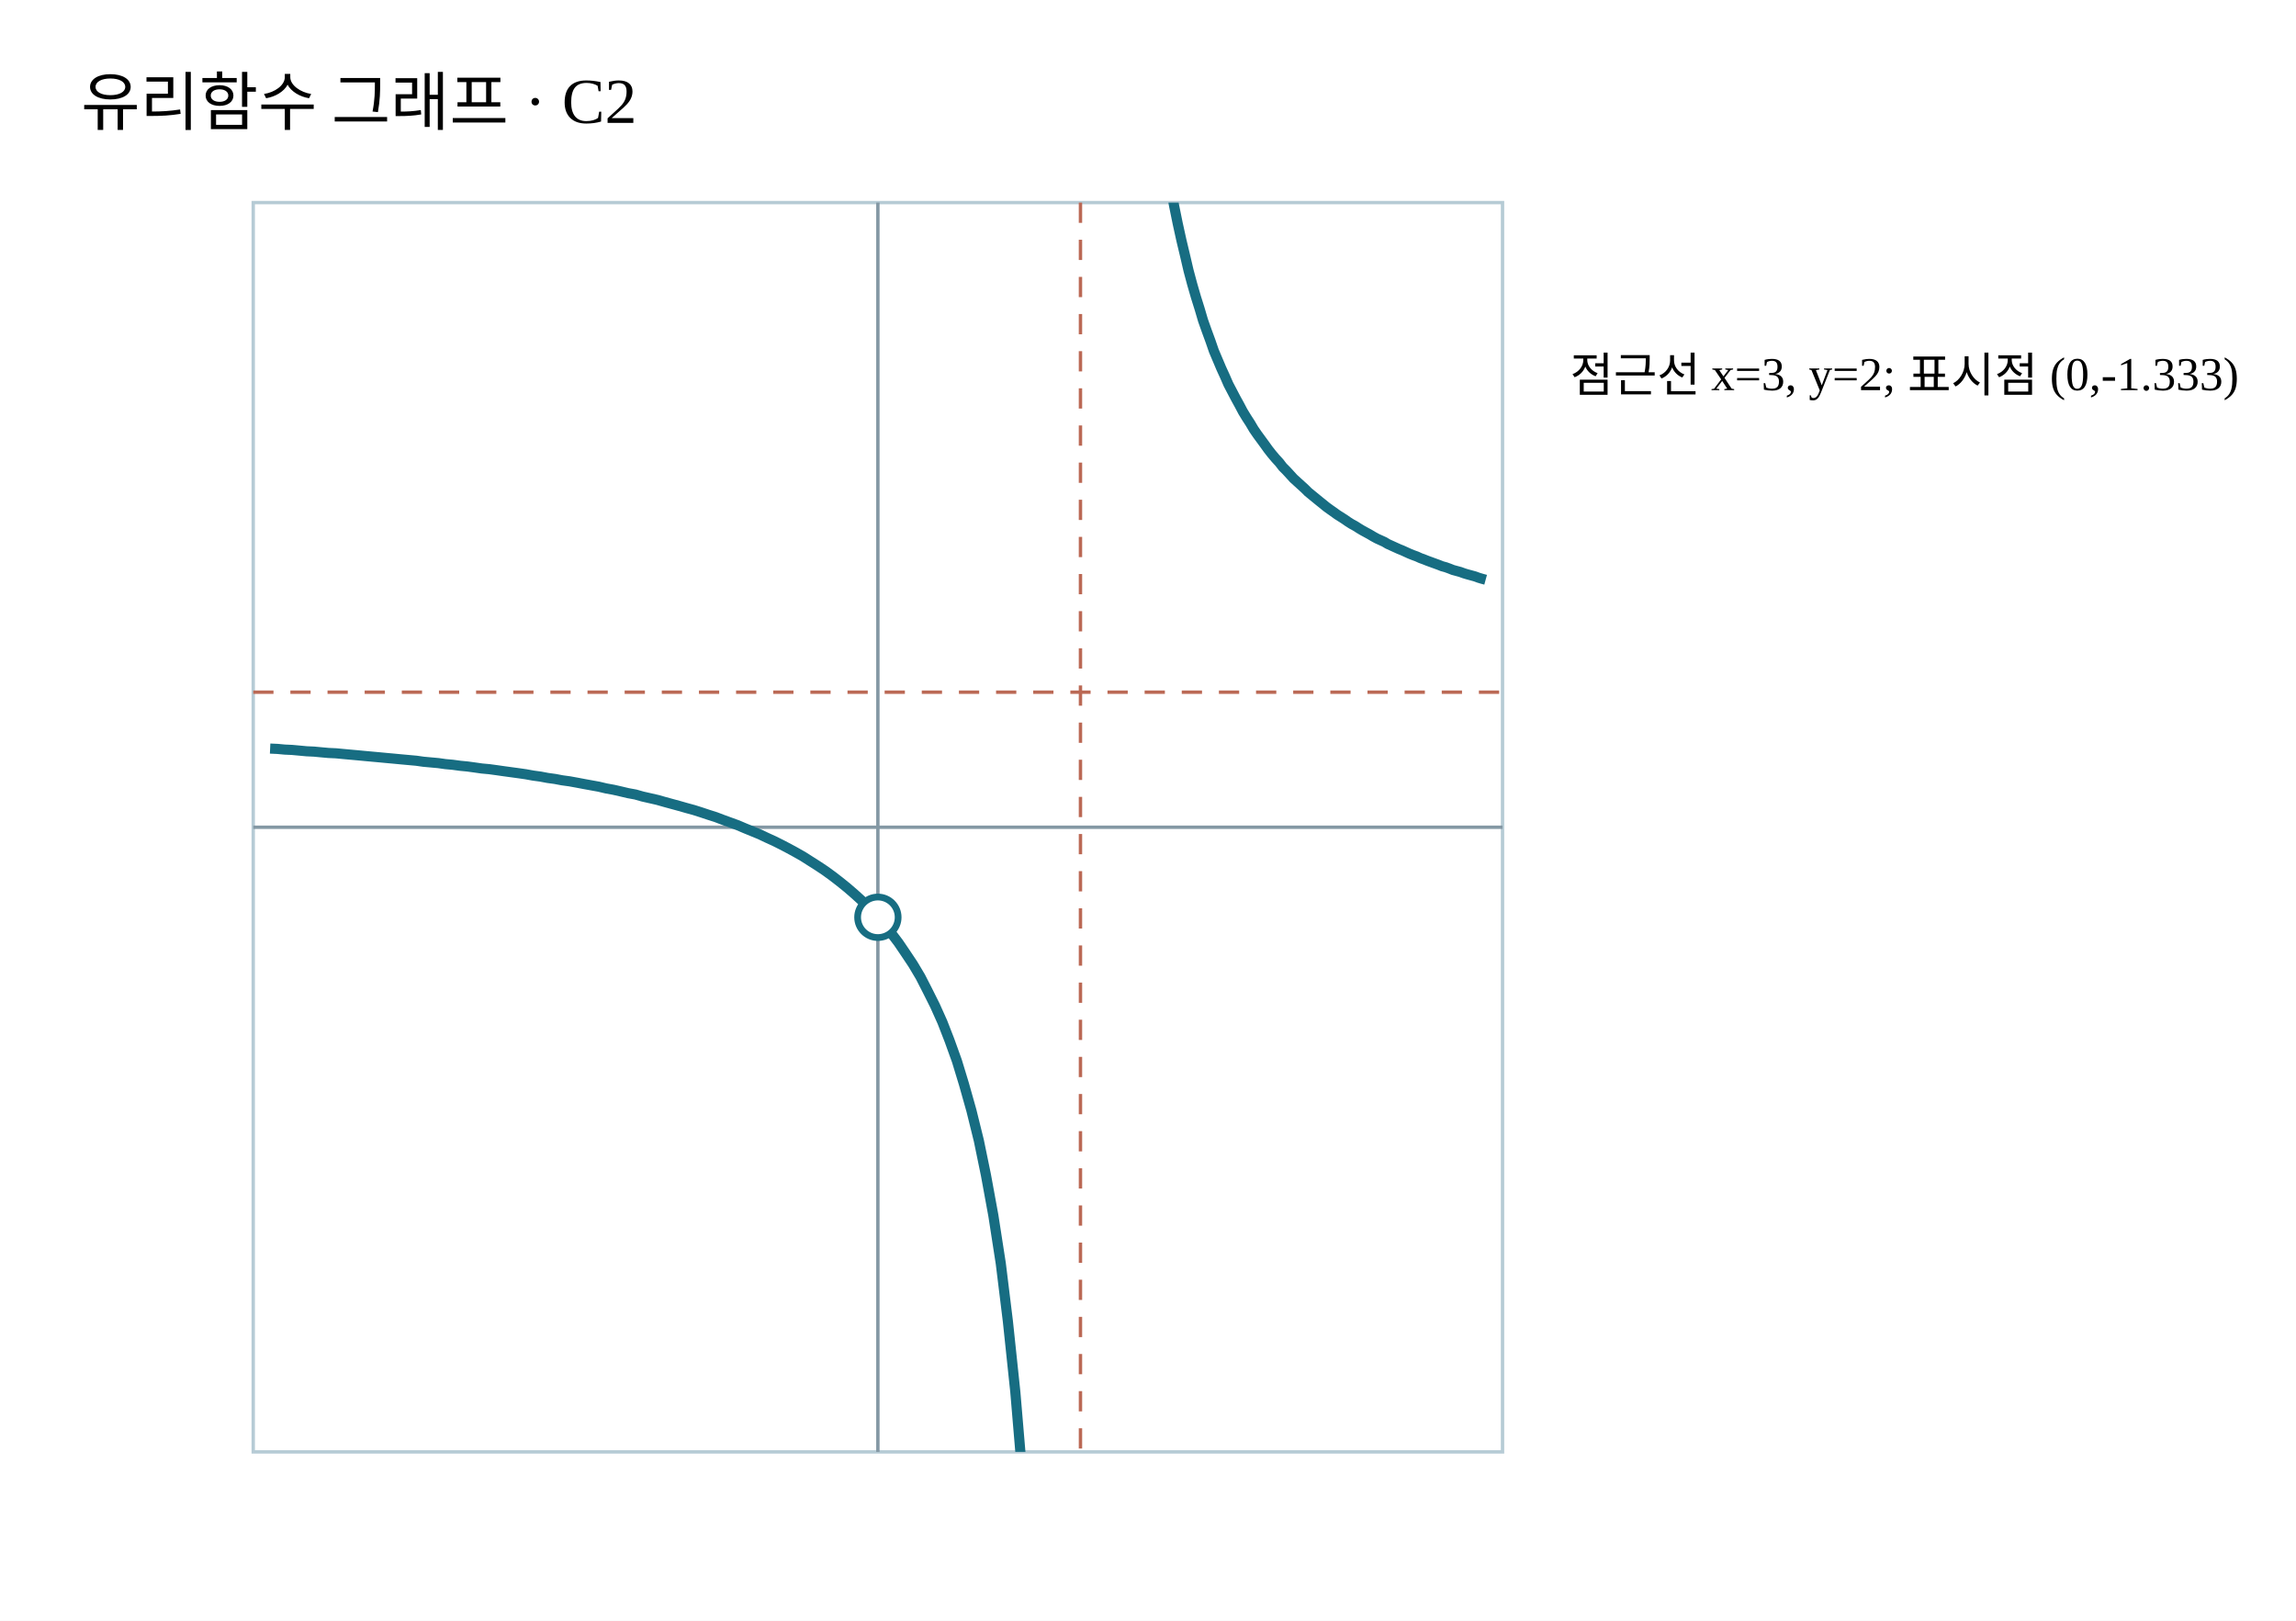
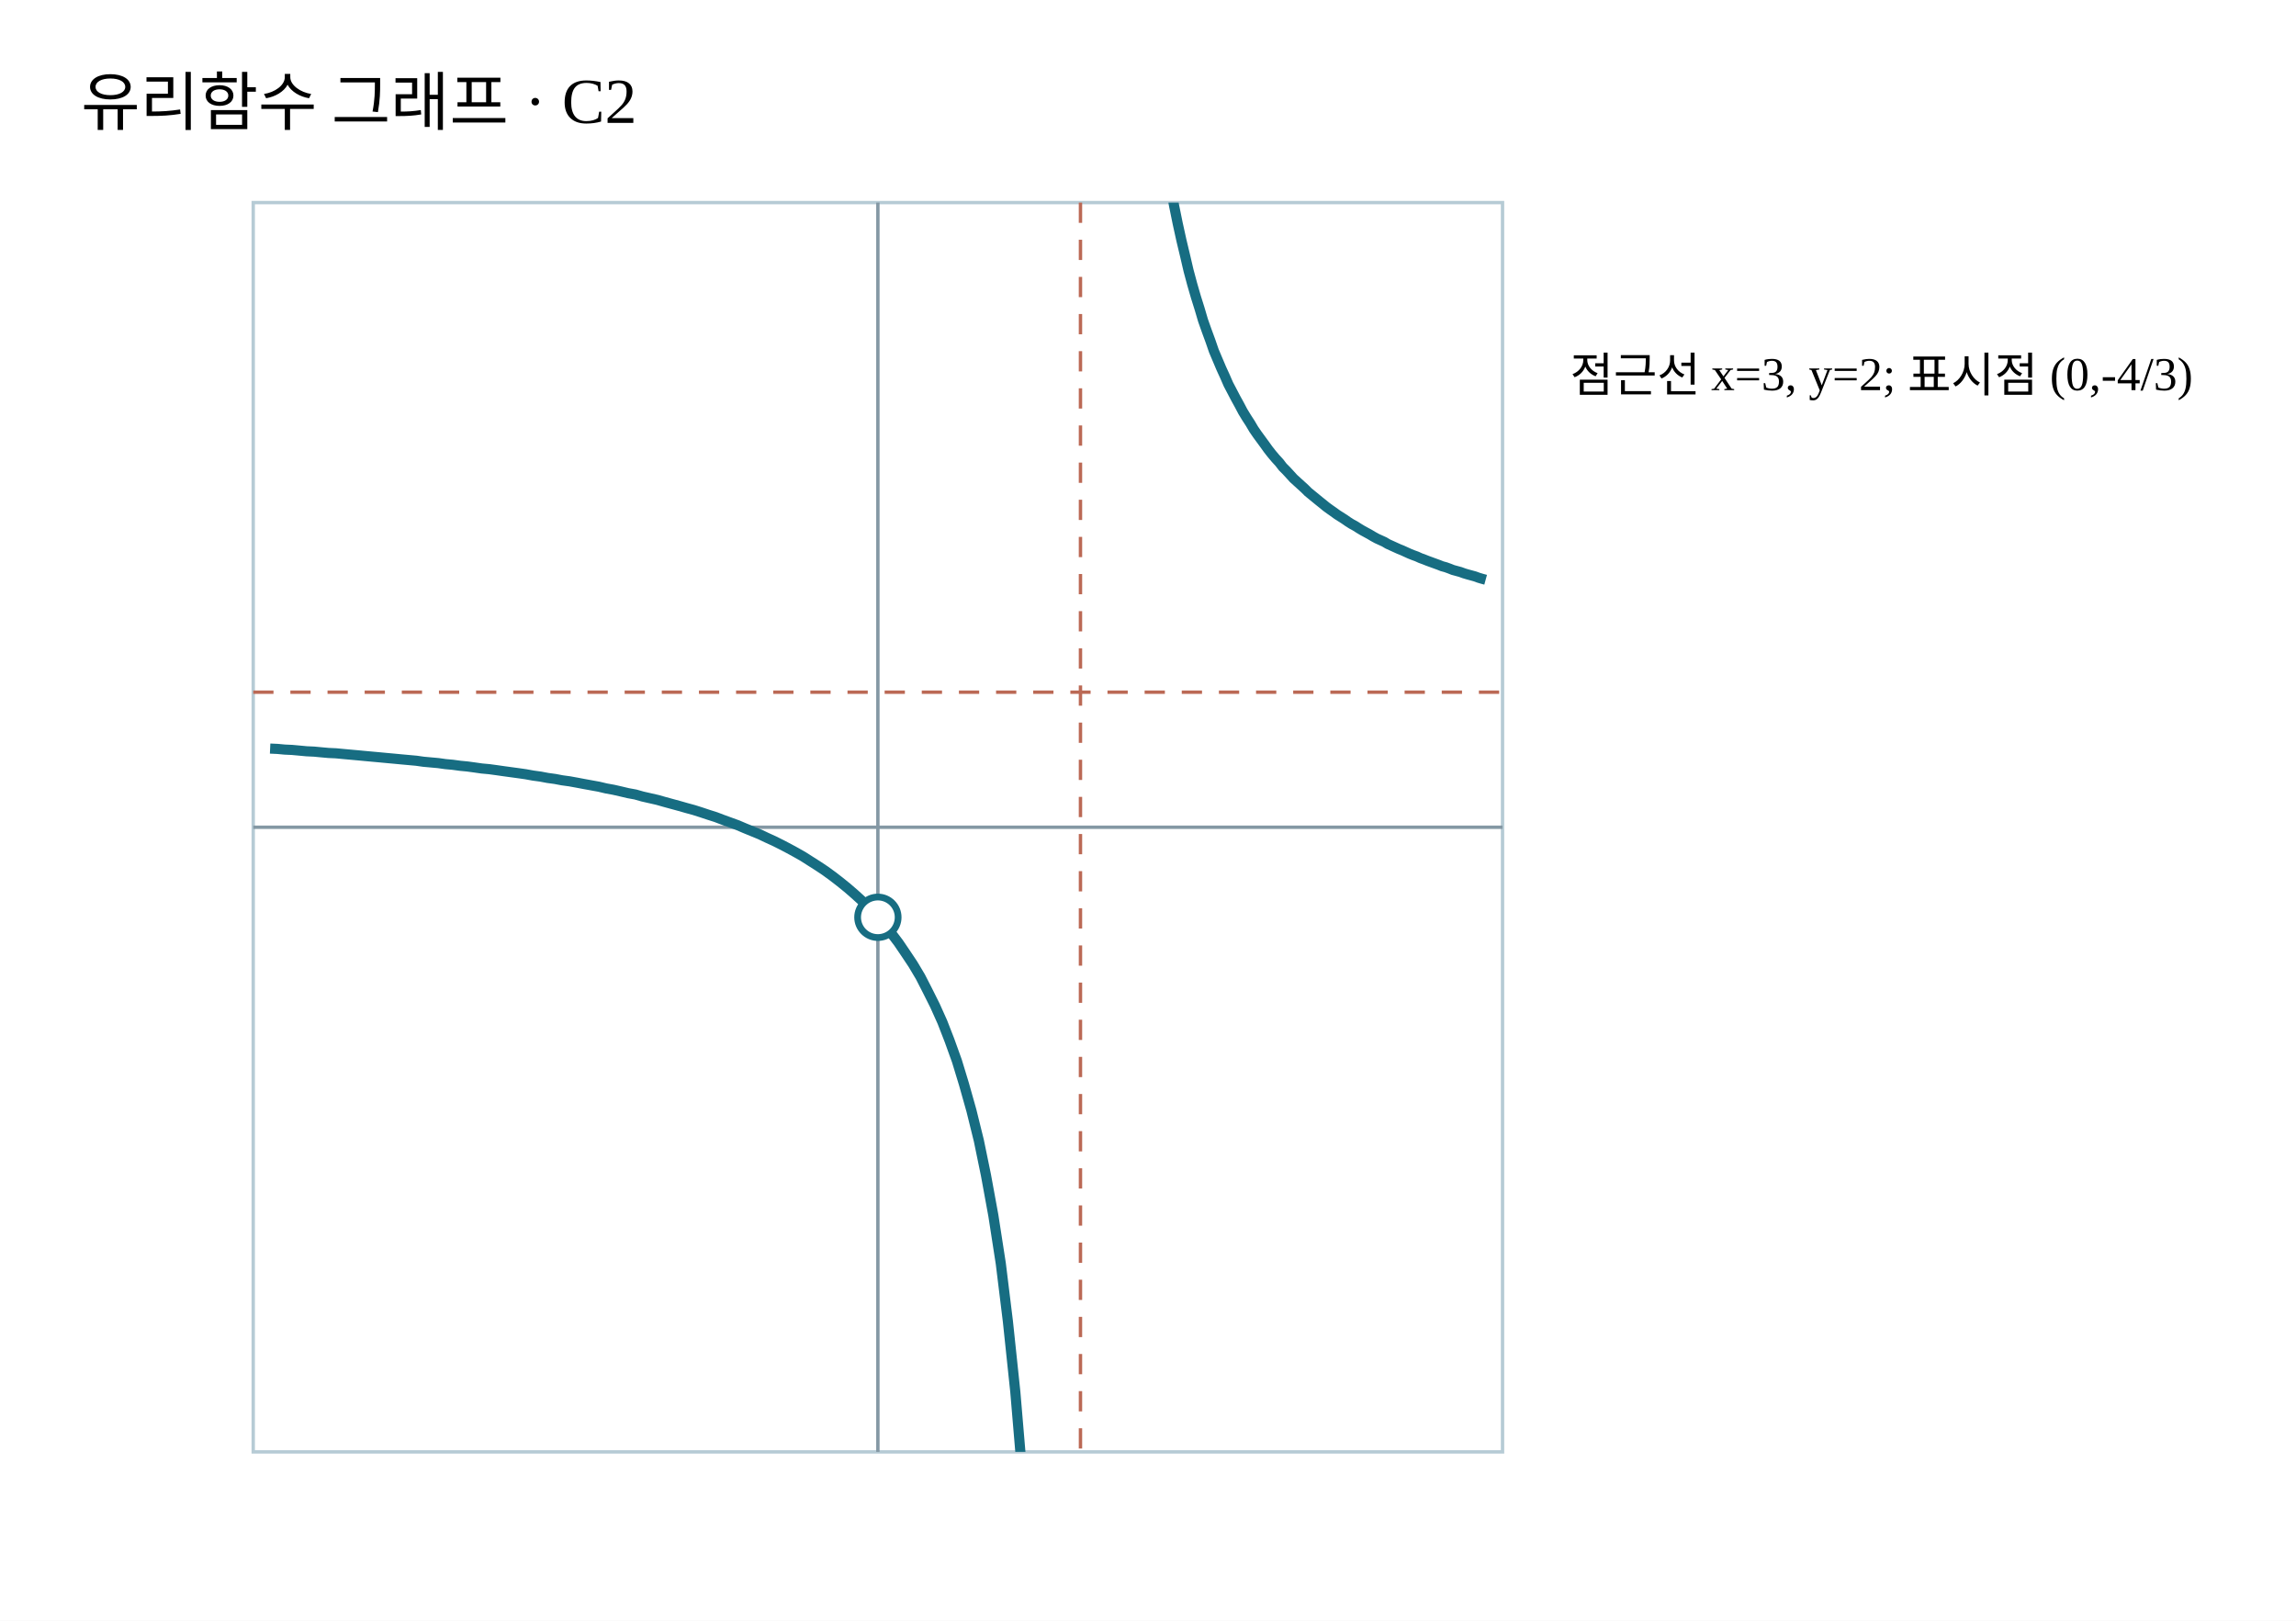
<svg xmlns="http://www.w3.org/2000/svg" width="680" height="480" viewBox="0 0 680 480">
  <rect width="680" height="480" fill="#FFFFFF" />
  <defs>
    <clipPath id="p">
      <rect x="75" y="60" width="370" height="370" />
    </clipPath>
  </defs>
  <text x="24" y="37" font-size="19">유리함수 그래프 · C2</text>
  <rect x="75" y="60" width="370" height="370" fill="#fff" stroke="#b6cbd5" />
  <path d="M75 245 H445 M260 60 V430" stroke="#8498a4" fill="none" />
  <path d="M320 60V430 M75 205H445" stroke="#bb6955" stroke-dasharray="6 5" fill="none" />
  <g clip-path="url(#p)">
    <path d="M80.0,221.7 L82.2,221.8 L84.3,222.0 L86.5,222.1 L88.7,222.3 L90.8,222.5 L93.0,222.6 L95.1,222.8 L97.3,223.0 L99.5,223.1 L101.6,223.3 L103.8,223.5 L106.0,223.7 L108.1,223.9 L110.3,224.1 L112.5,224.3 L114.6,224.5 L116.8,224.7 L118.9,224.9 L121.1,225.1 L123.3,225.3 L125.4,225.6 L127.6,225.8 L129.8,226.0 L131.9,226.3 L134.1,226.5 L136.3,226.8 L138.4,227.0 L140.6,227.3 L142.7,227.6 L144.9,227.8 L147.1,228.1 L149.2,228.4 L151.4,228.7 L153.6,229.0 L155.7,229.3 L157.9,229.7 L160.1,230.0 L162.2,230.4 L164.4,230.7 L166.5,231.1 L168.7,231.4 L170.9,231.8 L173.0,232.2 L175.2,232.6 L177.4,233.0 L179.5,233.5 L181.7,233.9 L183.9,234.4 L186.0,234.9 L188.2,235.3 L190.3,235.9 L192.5,236.4 L194.7,236.9 L196.8,237.5 L199.0,238.1 L201.2,238.7 L203.3,239.3 L205.5,239.9 L207.7,240.6 L209.8,241.3 L212.0,242.0 L214.1,242.8 L216.3,243.6 L218.5,244.4 L220.6,245.3 L222.8,246.2 L225.0,247.1 L227.1,248.1 L229.3,249.1 L231.5,250.2 L233.6,251.3 L235.8,252.5 L237.9,253.7 L240.1,255.1 L242.3,256.5 L244.4,257.9 L246.6,259.5 L248.8,261.2 L250.9,262.9 L253.1,264.8 L255.3,266.8 L257.4,268.9 L259.6,271.2 L261.7,273.7 L263.9,276.3 L266.1,279.2 L268.2,282.3 L270.4,285.6 L272.6,289.3 L274.7,293.4 L276.9,297.8 L279.1,302.7 L281.2,308.1 L283.4,314.2 L285.5,321.1 L287.7,328.9 L289.9,337.8 L292.0,348.0 L294.2,360.0 L296.4,374.2 L298.5,391.3 L300.7,412.2 L302.9,438.3 L305.0,472.0 L307.2,517.1 L309.3,580.4 L311.5,676.1 L313.7,837.2 L315.8,1165.7 L318.0,2205.0" fill="none" stroke="#176d82" stroke-width="3" />
    <path d="M322.0,-1795.0 L323.1,-1096.8 L324.1,-759.9 L325.2,-561.6 L326.3,-430.8 L327.4,-338.2 L328.4,-269.1 L329.5,-215.7 L330.6,-173.0 L331.7,-138.2 L332.7,-109.3 L333.8,-84.9 L334.9,-63.9 L335.9,-45.9 L337.0,-30.0 L338.1,-16.1 L339.2,-3.7 L340.2,7.3 L341.3,17.3 L342.4,26.3 L343.5,34.5 L344.5,41.9 L345.6,48.8 L346.7,55.0 L347.7,60.8 L348.8,66.2 L349.9,71.2 L351.0,75.8 L352.0,80.1 L353.1,84.2 L354.2,88.0 L355.3,91.5 L356.3,94.9 L357.4,98.0 L358.5,101.0 L359.5,103.9 L360.6,106.5 L361.7,109.1 L362.8,111.5 L363.8,113.8 L364.9,115.9 L366.0,118.0 L367.1,120.0 L368.1,121.9 L369.2,123.7 L370.3,125.4 L371.3,127.1 L372.4,128.7 L373.5,130.2 L374.6,131.7 L375.6,133.1 L376.7,134.5 L377.8,135.8 L378.9,137.0 L379.9,138.3 L381.0,139.4 L382.1,140.6 L383.1,141.7 L384.2,142.7 L385.3,143.7 L386.4,144.7 L387.4,145.7 L388.5,146.6 L389.6,147.5 L390.7,148.4 L391.7,149.2 L392.8,150.1 L393.9,150.9 L394.9,151.6 L396.0,152.4 L397.1,153.1 L398.2,153.8 L399.2,154.5 L400.3,155.2 L401.4,155.8 L402.5,156.5 L403.5,157.1 L404.6,157.7 L405.7,158.3 L406.7,158.9 L407.8,159.5 L408.9,160.0 L410.0,160.5 L411.0,161.1 L412.1,161.6 L413.2,162.1 L414.3,162.6 L415.3,163.0 L416.4,163.5 L417.5,164.0 L418.5,164.4 L419.6,164.8 L420.7,165.3 L421.8,165.7 L422.8,166.1 L423.9,166.5 L425.0,166.9 L426.1,167.3 L427.1,167.7 L428.2,168.0 L429.3,168.4 L430.3,168.8 L431.4,169.1 L432.5,169.4 L433.6,169.8 L434.6,170.1 L435.7,170.4 L436.8,170.7 L437.9,171.1 L438.9,171.4 L440.0,171.7" fill="none" stroke="#176d82" stroke-width="3" />
  </g>
  <circle cx="260" cy="271.667" r="6" fill="#fff" stroke="#176d82" stroke-width="2" />
-   <text x="465" y="116" font-size="14">점근선 x=3, y=2; 표시점 (0,-1.333)</text>
+   <text x="465" y="116" font-size="14">점근선 x=3, y=2; 표시점 (0,-4/3)</text>
</svg>
